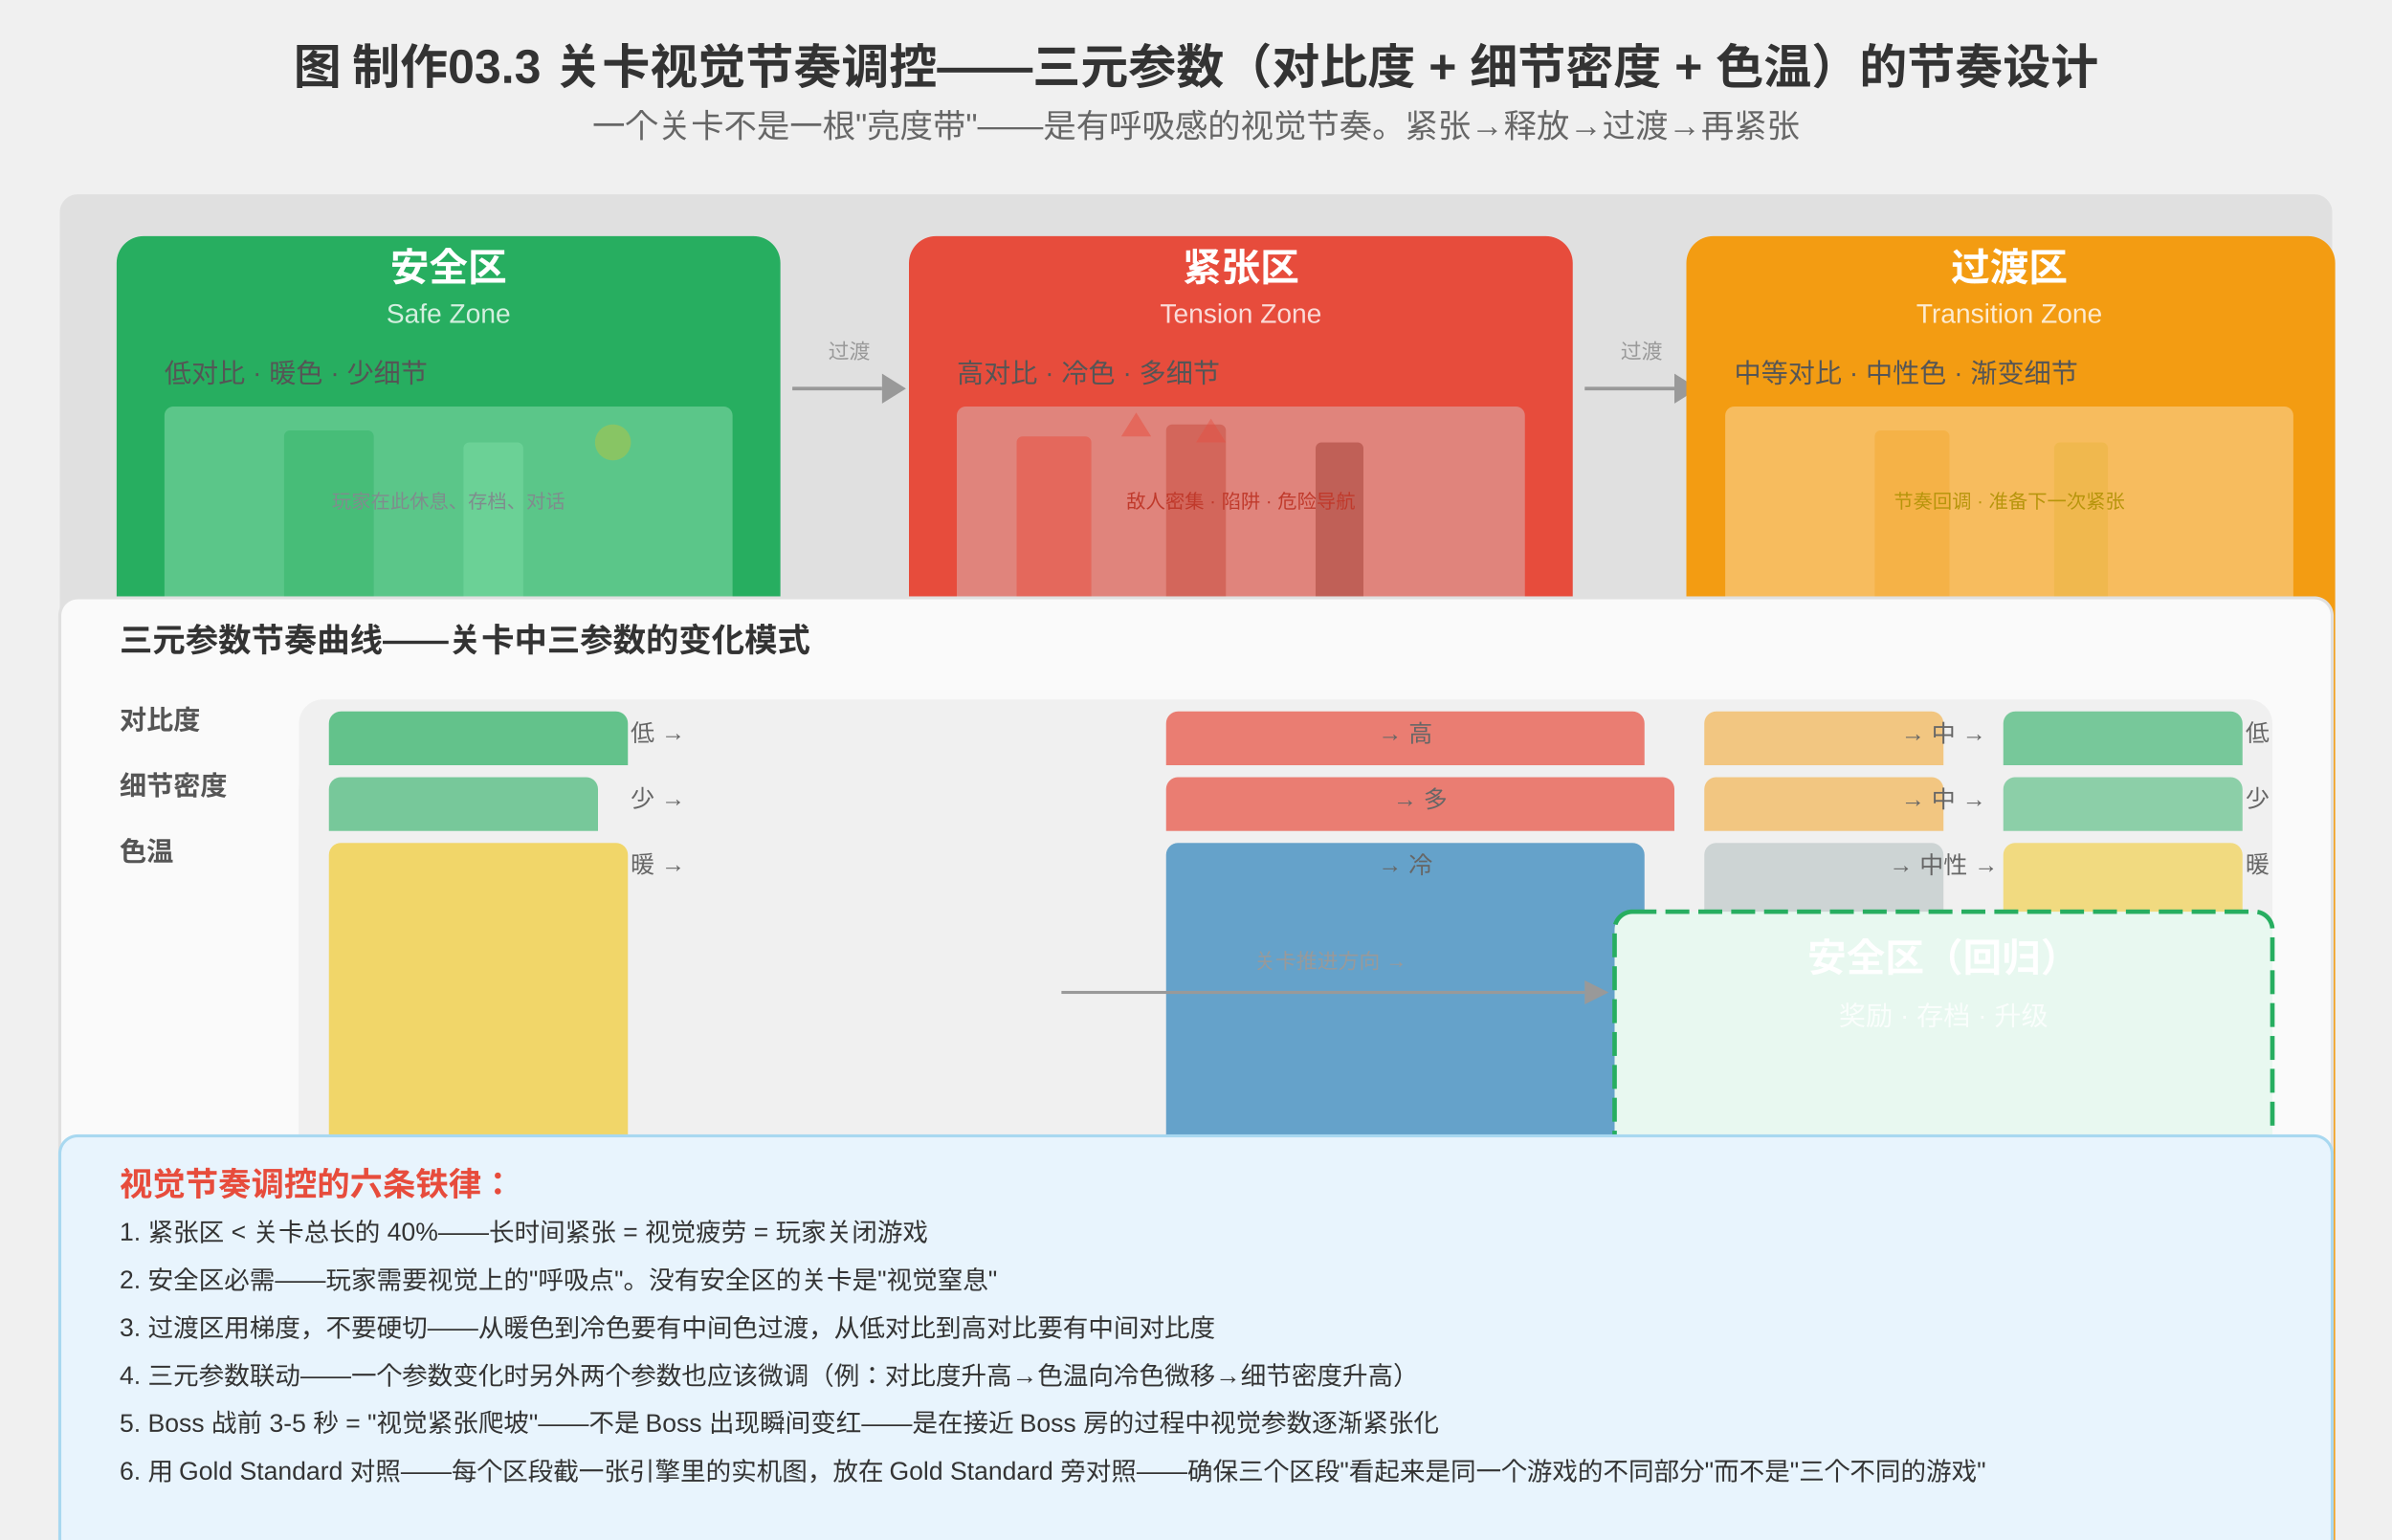
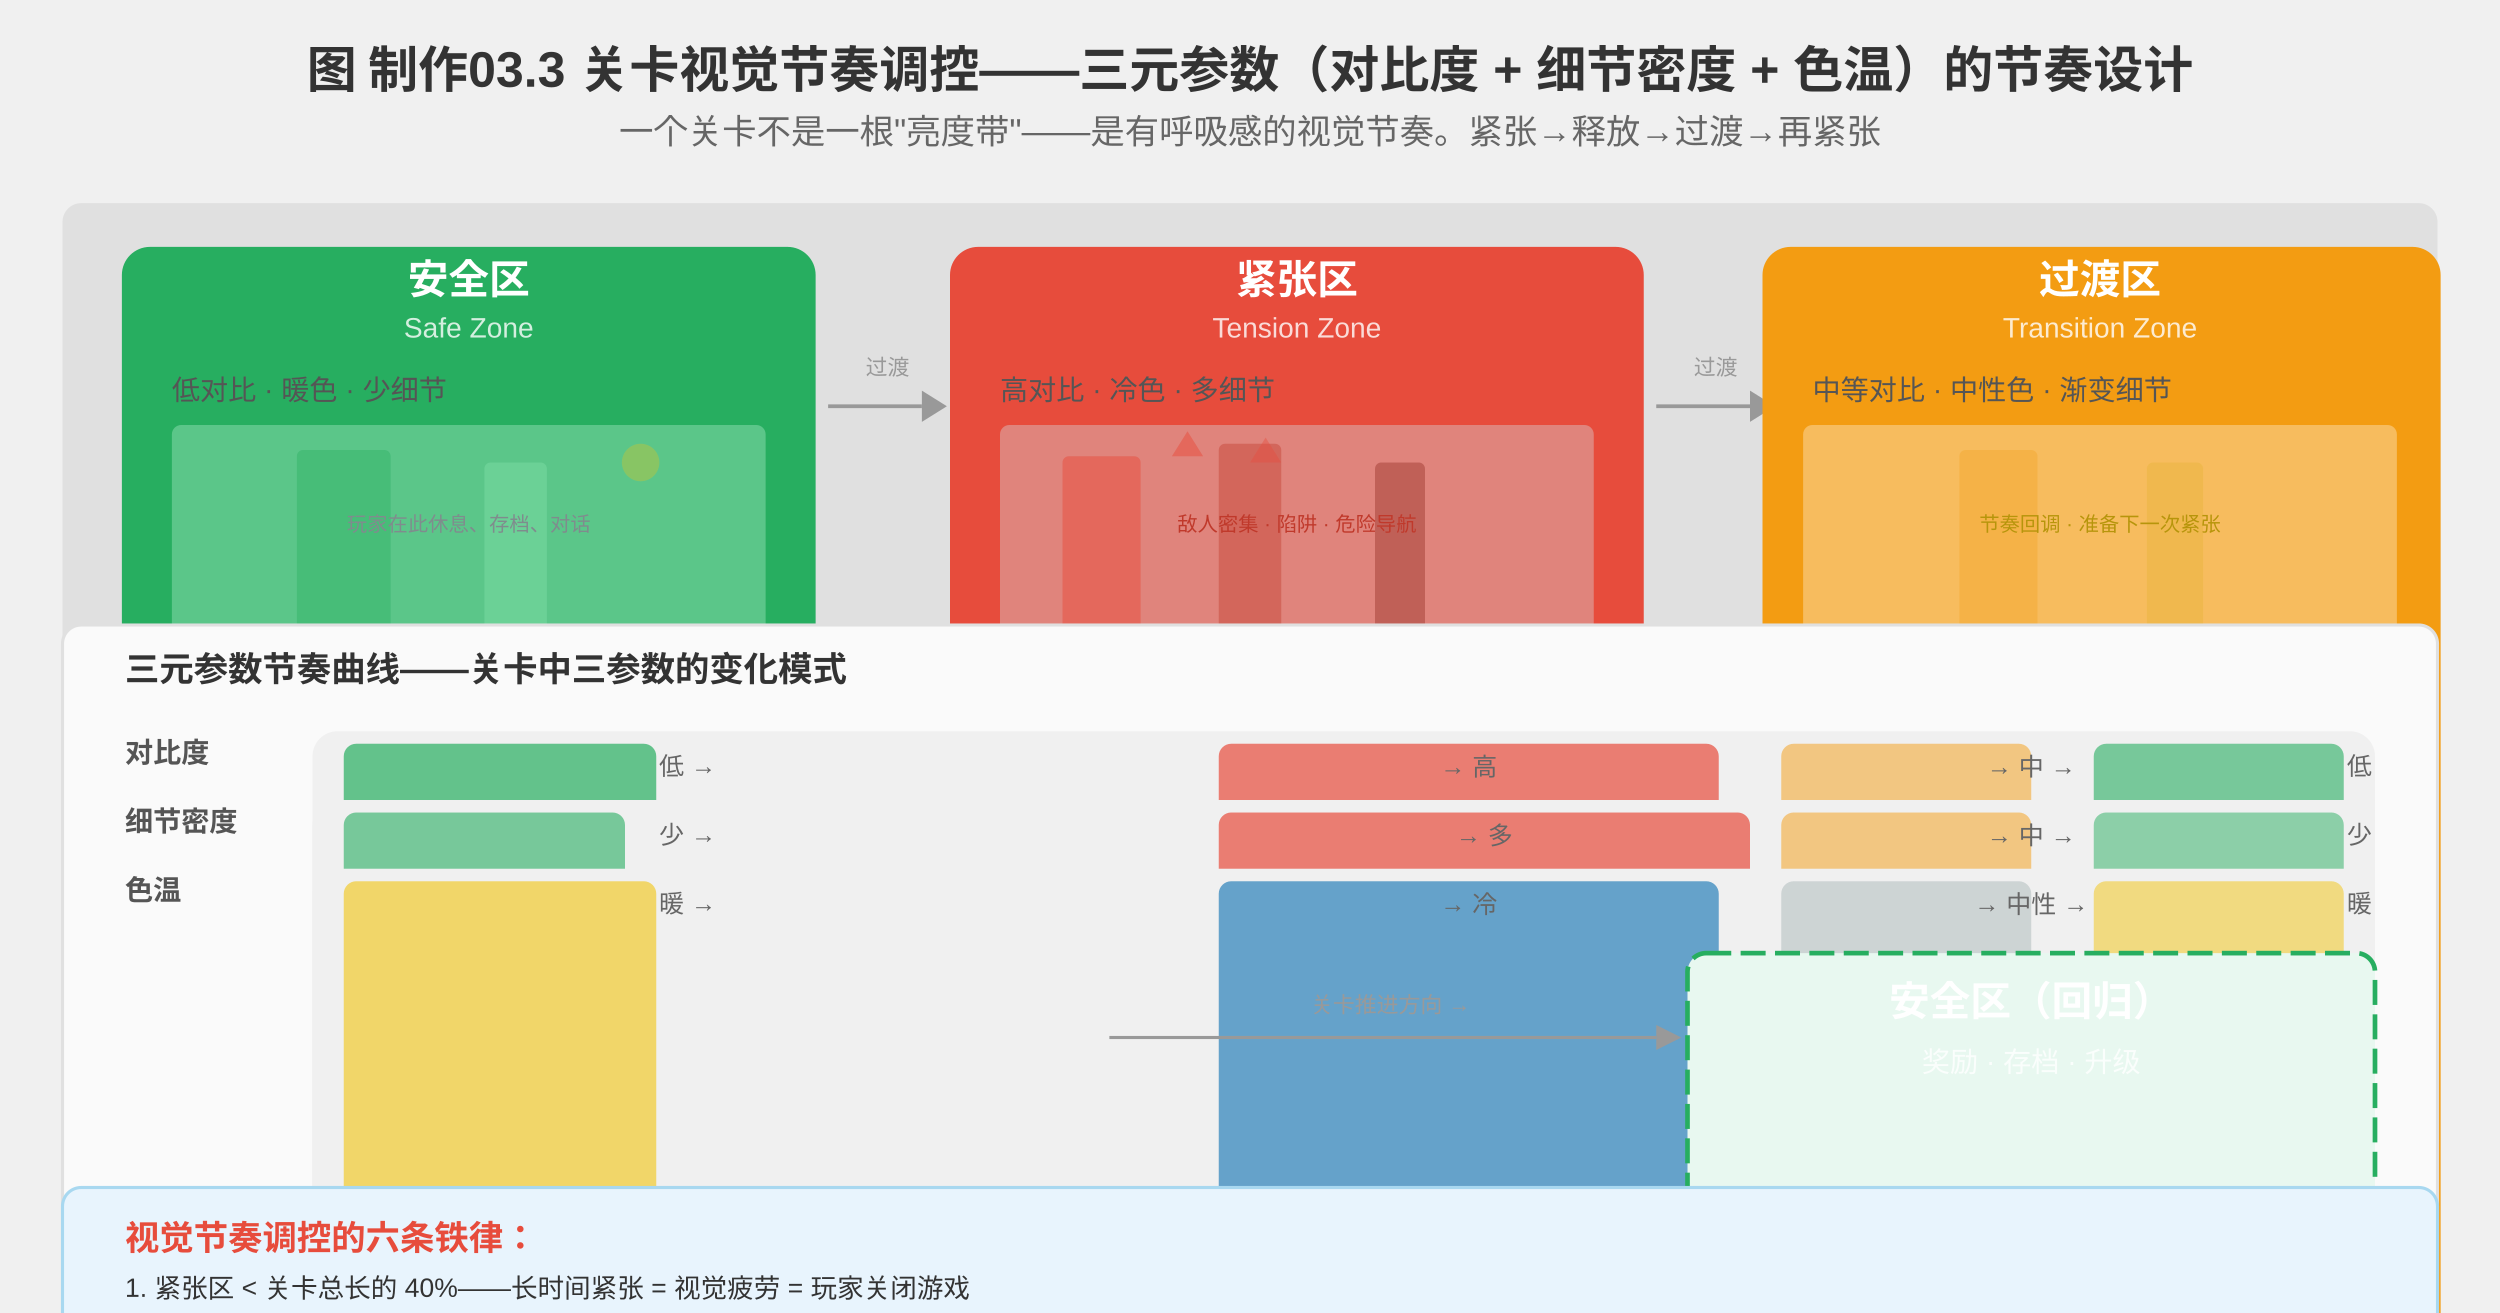
- <svg xmlns="http://www.w3.org/2000/svg" viewBox="0.0 0.0 800.0 515" width="800" height="515">
+ <svg xmlns="http://www.w3.org/2000/svg" viewBox="0.0 0.0 800.0 420" width="800" height="420">
  <style>
    text { font-family: 'PingFang SC','Microsoft YaHei',Arial,sans-serif; }
    .title { font-size: 16px; font-weight: bold; fill: #333; }
    .subtitle { font-size: 11px; fill: #666; }
    .zone-title { font-size: 13px; font-weight: bold; fill: #fff; text-anchor: middle; }
    .zone-sub { font-size: 9px; fill: #fff; text-anchor: middle; opacity: 0.8; }
    .zone-label { font-size: 9px; fill: #555; }
    .zone-value { font-size: 9px; fill: #E74C3C; font-weight: bold; }
    .slider-label { font-size: 8px; fill: #666; text-anchor: middle; }
    .slider-value { font-size: 9px; fill: #333; font-weight: bold; text-anchor: middle; }
  </style>
  <text x="400" y="28" class="title" text-anchor="middle">图 制作03.3  关卡视觉节奏调控——三元参数（对比度 + 细节密度 + 色温）的节奏设计</text>
  <text x="400" y="46" class="subtitle" text-anchor="middle">一个关卡不是一根"亮度带"——是有呼吸感的视觉节奏。紧张→释放→过渡→再紧张</text>
-   <rect x="20" y="65" width="760" height="515" fill="#E0E0E0" rx="6" />
+   <rect x="20" y="65" width="760" height="420" fill="#E0E0E0" rx="6" />
  <g transform="translate(40, 80)">
-     <rect x="0" y="0" width="220" height="515" fill="#E8F8F0" stroke="#27AE60" stroke-width="2" rx="8" />
-     <rect x="0" y="0" width="220" height="515" fill="#27AE60" rx="8" />
-     <rect x="0" y="16" width="220" height="515" fill="#27AE60" />
+     <rect x="0" y="0" width="220" height="420" fill="#E8F8F0" stroke="#27AE60" stroke-width="2" rx="8" />
+     <rect x="0" y="0" width="220" height="420" fill="#27AE60" rx="8" />
+     <rect x="0" y="16" width="220" height="420" fill="#27AE60" />
    <text x="110" y="14" class="zone-title" font-size="11">安全区</text>
    <text x="110" y="28" class="zone-sub">Safe Zone</text>
    <text x="15" y="48" class="zone-label">低对比 · 暖色 · 少细节</text>
    <g transform="translate(15, 56)">
-       <rect x="0" y="0" width="190" height="515" fill="#ABEBC6" opacity="0.4" rx="3" />
-       <rect x="40" y="8" width="30" height="515" fill="#27AE60" opacity="0.4" rx="2" />
-       <rect x="100" y="12" width="20" height="515" fill="#82E0AA" opacity="0.4" rx="2" />
+       <rect x="0" y="0" width="190" height="420" fill="#ABEBC6" opacity="0.4" rx="3" />
+       <rect x="40" y="8" width="30" height="420" fill="#27AE60" opacity="0.4" rx="2" />
+       <rect x="100" y="12" width="20" height="420" fill="#82E0AA" opacity="0.4" rx="2" />
      <circle cx="150" cy="12" r="6" fill="#F1C40F" opacity="0.3" />
      <text x="95" y="34" style="font-size:6.5px; fill:#7F8C8D;" text-anchor="middle">玩家在此休息、存档、对话</text>
    </g>
  </g>
  <g transform="translate(265, 125)">
    <line x1="0" y1="5" x2="30" y2="5" stroke="#999" stroke-width="1.2" />
    <polygon points="30,0 38,5 30,10" fill="#999" />
    <text x="19" y="-5" text-anchor="middle" style="font-size:7px; fill:#999;">过渡</text>
  </g>
  <g transform="translate(305, 80)">
-     <rect x="0" y="0" width="220" height="515" fill="#FDEDEC" stroke="#E74C3C" stroke-width="2" rx="8" />
-     <rect x="0" y="0" width="220" height="515" fill="#E74C3C" rx="8" />
-     <rect x="0" y="16" width="220" height="515" fill="#E74C3C" />
+     <rect x="0" y="0" width="220" height="420" fill="#FDEDEC" stroke="#E74C3C" stroke-width="2" rx="8" />
+     <rect x="0" y="0" width="220" height="420" fill="#E74C3C" rx="8" />
+     <rect x="0" y="16" width="220" height="420" fill="#E74C3C" />
    <text x="110" y="14" class="zone-title" font-size="11">紧张区</text>
    <text x="110" y="28" class="zone-sub">Tension Zone</text>
    <text x="15" y="48" class="zone-label" fill="#C0392B">高对比 · 冷色 · 多细节</text>
    <g transform="translate(15, 56)">
-       <rect x="0" y="0" width="190" height="515" fill="#D5D8DC" opacity="0.4" rx="3" />
-       <rect x="20" y="10" width="25" height="515" fill="#E74C3C" opacity="0.5" rx="2" />
-       <rect x="70" y="6" width="20" height="515" fill="#C0392B" opacity="0.4" rx="2" />
-       <rect x="120" y="12" width="16" height="515" fill="#922B21" opacity="0.4" rx="2" />
+       <rect x="0" y="0" width="190" height="420" fill="#D5D8DC" opacity="0.4" rx="3" />
+       <rect x="20" y="10" width="25" height="420" fill="#E74C3C" opacity="0.5" rx="2" />
+       <rect x="70" y="6" width="20" height="420" fill="#C0392B" opacity="0.4" rx="2" />
+       <rect x="120" y="12" width="16" height="420" fill="#922B21" opacity="0.4" rx="2" />
      <polygon points="60,2 65,10 55,10" fill="#E74C3C" opacity="0.5" />
      <polygon points="85,4 90,12 80,12" fill="#E74C3C" opacity="0.4" />
      <text x="95" y="34" style="font-size:6.5px; fill:#C0392B;" text-anchor="middle">敌人密集 · 陷阱 · 危险导航</text>
    </g>
  </g>
  <g transform="translate(530, 125)">
    <line x1="0" y1="5" x2="30" y2="5" stroke="#999" stroke-width="1.2" />
    <polygon points="30,0 38,5 30,10" fill="#999" />
    <text x="19" y="-5" text-anchor="middle" style="font-size:7px; fill:#999;">过渡</text>
  </g>
  <g transform="translate(565, 80)">
-     <rect x="0" y="0" width="215" height="515" fill="#FEF9E7" stroke="#F39C12" stroke-width="2" rx="8" />
-     <rect x="0" y="0" width="215" height="515" fill="#F39C12" rx="8" />
-     <rect x="0" y="16" width="215" height="515" fill="#F39C12" />
+     <rect x="0" y="0" width="215" height="420" fill="#FEF9E7" stroke="#F39C12" stroke-width="2" rx="8" />
+     <rect x="0" y="0" width="215" height="420" fill="#F39C12" rx="8" />
+     <rect x="0" y="16" width="215" height="420" fill="#F39C12" />
    <text x="107" y="14" class="zone-title" font-size="11">过渡区</text>
    <text x="107" y="28" class="zone-sub">Transition Zone</text>
    <text x="15" y="48" class="zone-label" fill="#D4AC0D">中等对比 · 中性色 · 渐变细节</text>
    <g transform="translate(12, 56)">
-       <rect x="0" y="0" width="190" height="515" fill="#FDEBD0" opacity="0.4" rx="3" />
-       <rect x="50" y="8" width="25" height="515" fill="#F39C12" opacity="0.3" rx="2" />
-       <rect x="110" y="12" width="18" height="515" fill="#D4AC0D" opacity="0.2" rx="2" />
+       <rect x="0" y="0" width="190" height="420" fill="#FDEBD0" opacity="0.4" rx="3" />
+       <rect x="50" y="8" width="25" height="420" fill="#F39C12" opacity="0.3" rx="2" />
+       <rect x="110" y="12" width="18" height="420" fill="#D4AC0D" opacity="0.2" rx="2" />
      <text x="95" y="34" style="font-size:6.5px; fill:#B7950B;" text-anchor="middle">节奏回调 · 准备下一次紧张</text>
    </g>
  </g>
  <g transform="translate(20, 200)">
-     <rect x="0" y="0" width="760" height="515" fill="#FAFAFA" stroke="#E0E0E0" stroke-width="1" rx="6" />
+     <rect x="0" y="0" width="760" height="420" fill="#FAFAFA" stroke="#E0E0E0" stroke-width="1" rx="6" />
    <text x="20" y="18" style="font-size:11px; font-weight:bold; fill:#333;">三元参数节奏曲线——关卡中三参数的变化模式</text>
    <text x="20" y="44" class="zone-label" font-weight="bold" fill="#E74C3C">对比度</text>
-     <rect x="80" y="34" width="660" height="515" fill="#F0F0F0" rx="8" />
-     <rect x="90" y="38" width="100" height="515" fill="#27AE60" rx="4" opacity="0.7" />
-     <rect x="370" y="38" width="160" height="515" fill="#E74C3C" rx="4" opacity="0.7" />
-     <rect x="550" y="38" width="80" height="515" fill="#F39C12" rx="4" opacity="0.5" />
-     <rect x="650" y="38" width="80" height="515" fill="#27AE60" rx="4" opacity="0.6" />
+     <rect x="80" y="34" width="660" height="420" fill="#F0F0F0" rx="8" />
+     <rect x="90" y="38" width="100" height="420" fill="#27AE60" rx="4" opacity="0.7" />
+     <rect x="370" y="38" width="160" height="420" fill="#E74C3C" rx="4" opacity="0.7" />
+     <rect x="550" y="38" width="80" height="420" fill="#F39C12" rx="4" opacity="0.5" />
+     <rect x="650" y="38" width="80" height="420" fill="#27AE60" rx="4" opacity="0.6" />
    <text x="200" y="48" class="slider-label">低 →</text>
    <text x="450" y="48" class="slider-label">→ 高</text>
    <text x="630" y="48" class="slider-label">→ 中 →</text>
    <text x="735" y="48" class="slider-label">低</text>
    <text x="20" y="66" class="zone-label" font-weight="bold" fill="#E74C3C">细节密度</text>
-     <rect x="80" y="56" width="660" height="515" fill="#F0F0F0" rx="8" />
-     <rect x="90" y="60" width="90" height="515" fill="#27AE60" rx="4" opacity="0.6" />
-     <rect x="370" y="60" width="170" height="515" fill="#E74C3C" rx="4" opacity="0.7" />
-     <rect x="550" y="60" width="80" height="515" fill="#F39C12" rx="4" opacity="0.5" />
-     <rect x="650" y="60" width="80" height="515" fill="#27AE60" rx="4" opacity="0.5" />
+     <rect x="80" y="56" width="660" height="420" fill="#F0F0F0" rx="8" />
+     <rect x="90" y="60" width="90" height="420" fill="#27AE60" rx="4" opacity="0.6" />
+     <rect x="370" y="60" width="170" height="420" fill="#E74C3C" rx="4" opacity="0.7" />
+     <rect x="550" y="60" width="80" height="420" fill="#F39C12" rx="4" opacity="0.5" />
+     <rect x="650" y="60" width="80" height="420" fill="#27AE60" rx="4" opacity="0.5" />
    <text x="200" y="70" class="slider-label">少 →</text>
    <text x="455" y="70" class="slider-label">→ 多</text>
    <text x="630" y="70" class="slider-label">→ 中 →</text>
    <text x="735" y="70" class="slider-label">少</text>
    <text x="20" y="88" class="zone-label" font-weight="bold" fill="#E74C3C">色温</text>
-     <rect x="80" y="78" width="660" height="515" fill="#F0F0F0" rx="8" />
-     <rect x="90" y="82" width="100" height="515" fill="#F1C40F" rx="4" opacity="0.6" />
-     <rect x="370" y="82" width="160" height="515" fill="#2980B9" rx="4" opacity="0.7" />
-     <rect x="550" y="82" width="80" height="515" fill="#AAB7B8" rx="4" opacity="0.5" />
-     <rect x="650" y="82" width="80" height="515" fill="#F1C40F" rx="4" opacity="0.5" />
+     <rect x="80" y="78" width="660" height="420" fill="#F0F0F0" rx="8" />
+     <rect x="90" y="82" width="100" height="420" fill="#F1C40F" rx="4" opacity="0.6" />
+     <rect x="370" y="82" width="160" height="420" fill="#2980B9" rx="4" opacity="0.7" />
+     <rect x="550" y="82" width="80" height="420" fill="#AAB7B8" rx="4" opacity="0.5" />
+     <rect x="650" y="82" width="80" height="420" fill="#F1C40F" rx="4" opacity="0.5" />
    <text x="200" y="92" class="slider-label">暖 →</text>
    <text x="450" y="92" class="slider-label">→ 冷</text>
    <text x="630" y="92" class="slider-label">→ 中性 →</text>
    <text x="735" y="92" class="slider-label">暖</text>
  </g>
  <g transform="translate(540, 305)">
-     <rect x="0" y="0" width="220" height="515" fill="#E8F8F0" stroke="#27AE60" stroke-width="1.5" rx="6" stroke-dasharray="8,3" />
+     <rect x="0" y="0" width="220" height="420" fill="#E8F8F0" stroke="#27AE60" stroke-width="1.5" rx="6" stroke-dasharray="8,3" />
    <text x="110" y="20" class="zone-title" font-size="10" fill="#27AE60">安全区（回归）</text>
    <text x="110" y="38" class="zone-sub" fill="#1E8449">奖励 · 存档 · 升级</text>
  </g>
  <g transform="translate(355, 332)">
    <line x1="0" y1="0" x2="175" y2="0" stroke="#999" stroke-width="1" />
    <polygon points="175,-4 183,0 175,4" fill="#999" />
    <text x="90" y="-8" text-anchor="middle" style="font-size:7px; fill:#999;">关卡推进方向 →</text>
  </g>
  <g transform="translate(20, 380)">
-     <rect x="0" y="0" width="760" height="515" fill="#E8F4FD" stroke="#A8D8F0" stroke-width="1" rx="6" />
+     <rect x="0" y="0" width="760" height="420" fill="#E8F4FD" stroke="#A8D8F0" stroke-width="1" rx="6" />
    <text x="20" y="20" style="font-size:11px; font-weight:bold; fill:#E74C3C;">视觉节奏调控的六条铁律：</text>
    <g transform="translate(20, 35)">
      <text x="0" y="0" style="font-size:8.5px; fill:#333;">1. 紧张区 &lt; 关卡总长的 40%——长时间紧张 = 视觉疲劳 = 玩家关闭游戏</text>
      <text x="0" y="16" style="font-size:8.5px; fill:#333;">2. 安全区必需——玩家需要视觉上的"呼吸点"。没有安全区的关卡是"视觉窒息"</text>
      <text x="0" y="32" style="font-size:8.5px; fill:#333;">3. 过渡区用梯度，不要硬切——从暖色到冷色要有中间色过渡，从低对比到高对比要有中间对比度</text>
      <text x="0" y="48" style="font-size:8.5px; fill:#333;">4. 三元参数联动——一个参数变化时另外两个参数也应该微调（例：对比度升高→色温向冷色微移→细节密度升高）</text>
      <text x="0" y="64" style="font-size:8.5px; fill:#333;">5. Boss 战前 3-5 秒 = "视觉紧张爬坡"——不是 Boss 出现瞬间变红——是在接近 Boss 房的过程中视觉参数逐渐紧张化</text>
      <text x="0" y="80" style="font-size:8.5px; fill:#333;">6. 用 Gold Standard 对照——每个区段截一张引擎里的实机图，放在 Gold Standard 旁对照——确保三个区段"看起来是同一个游戏的不同部分"而不是"三个不同的游戏"</text>
    </g>
  </g>
</svg>
